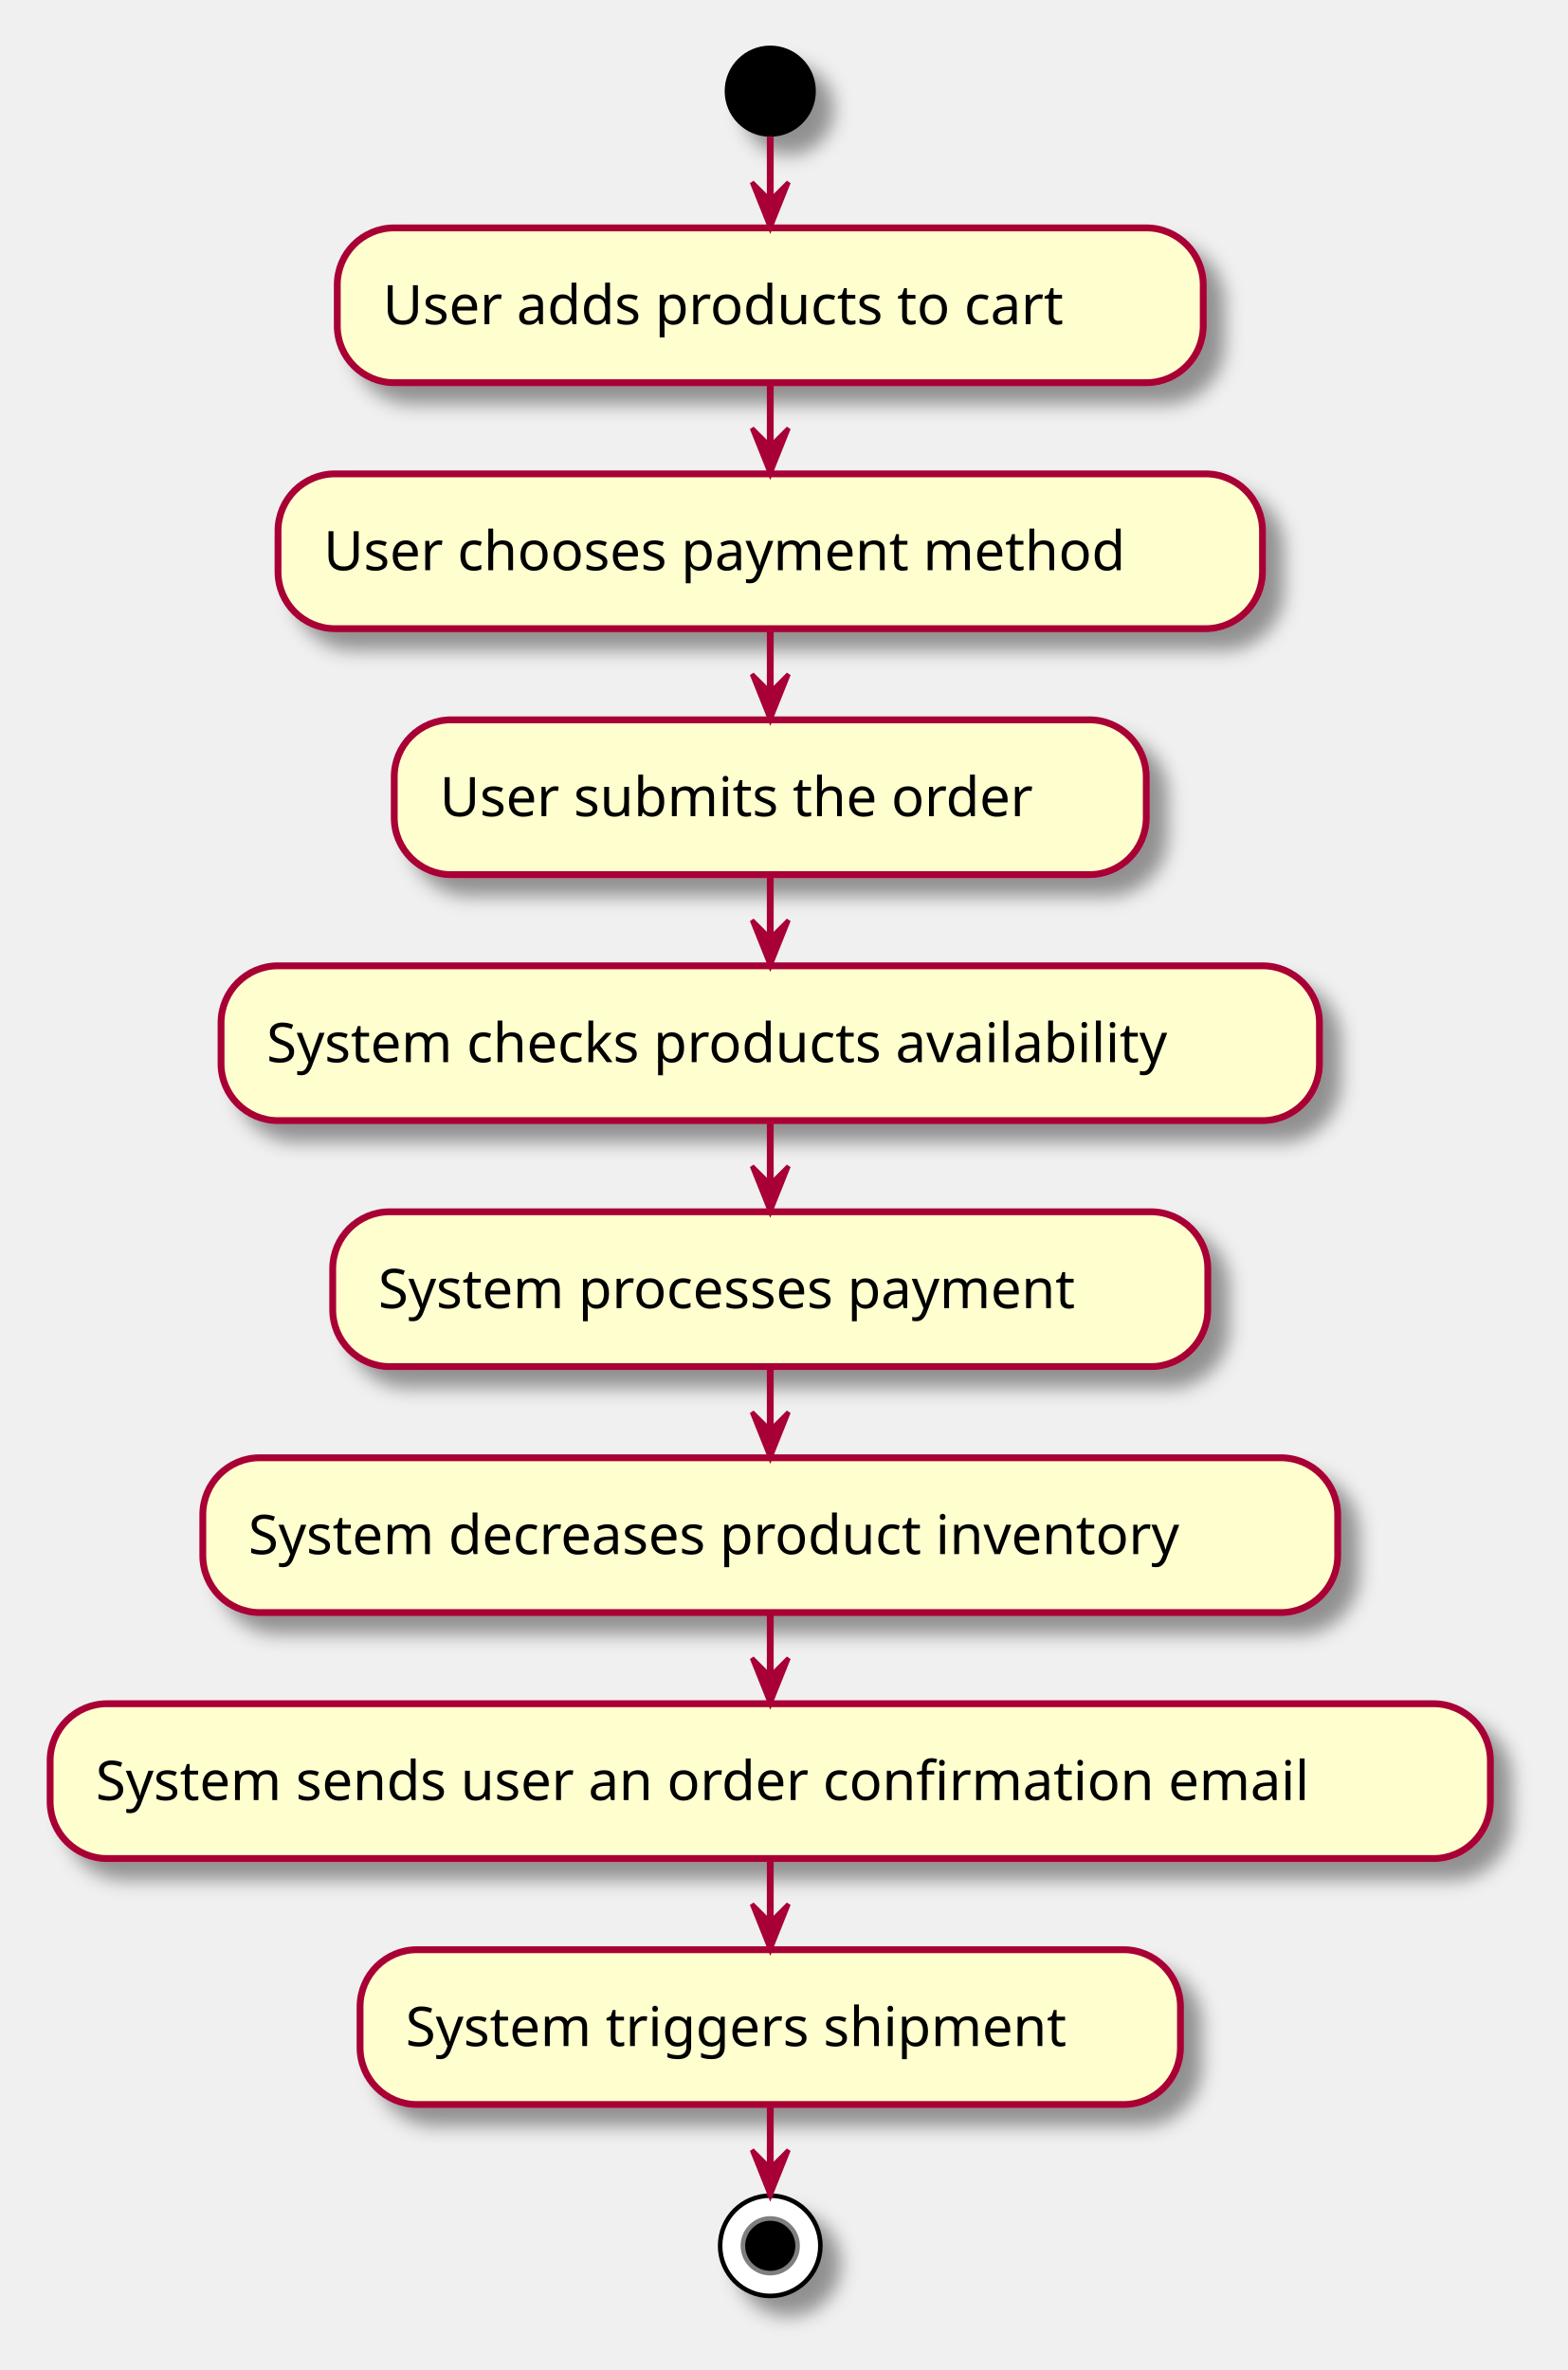
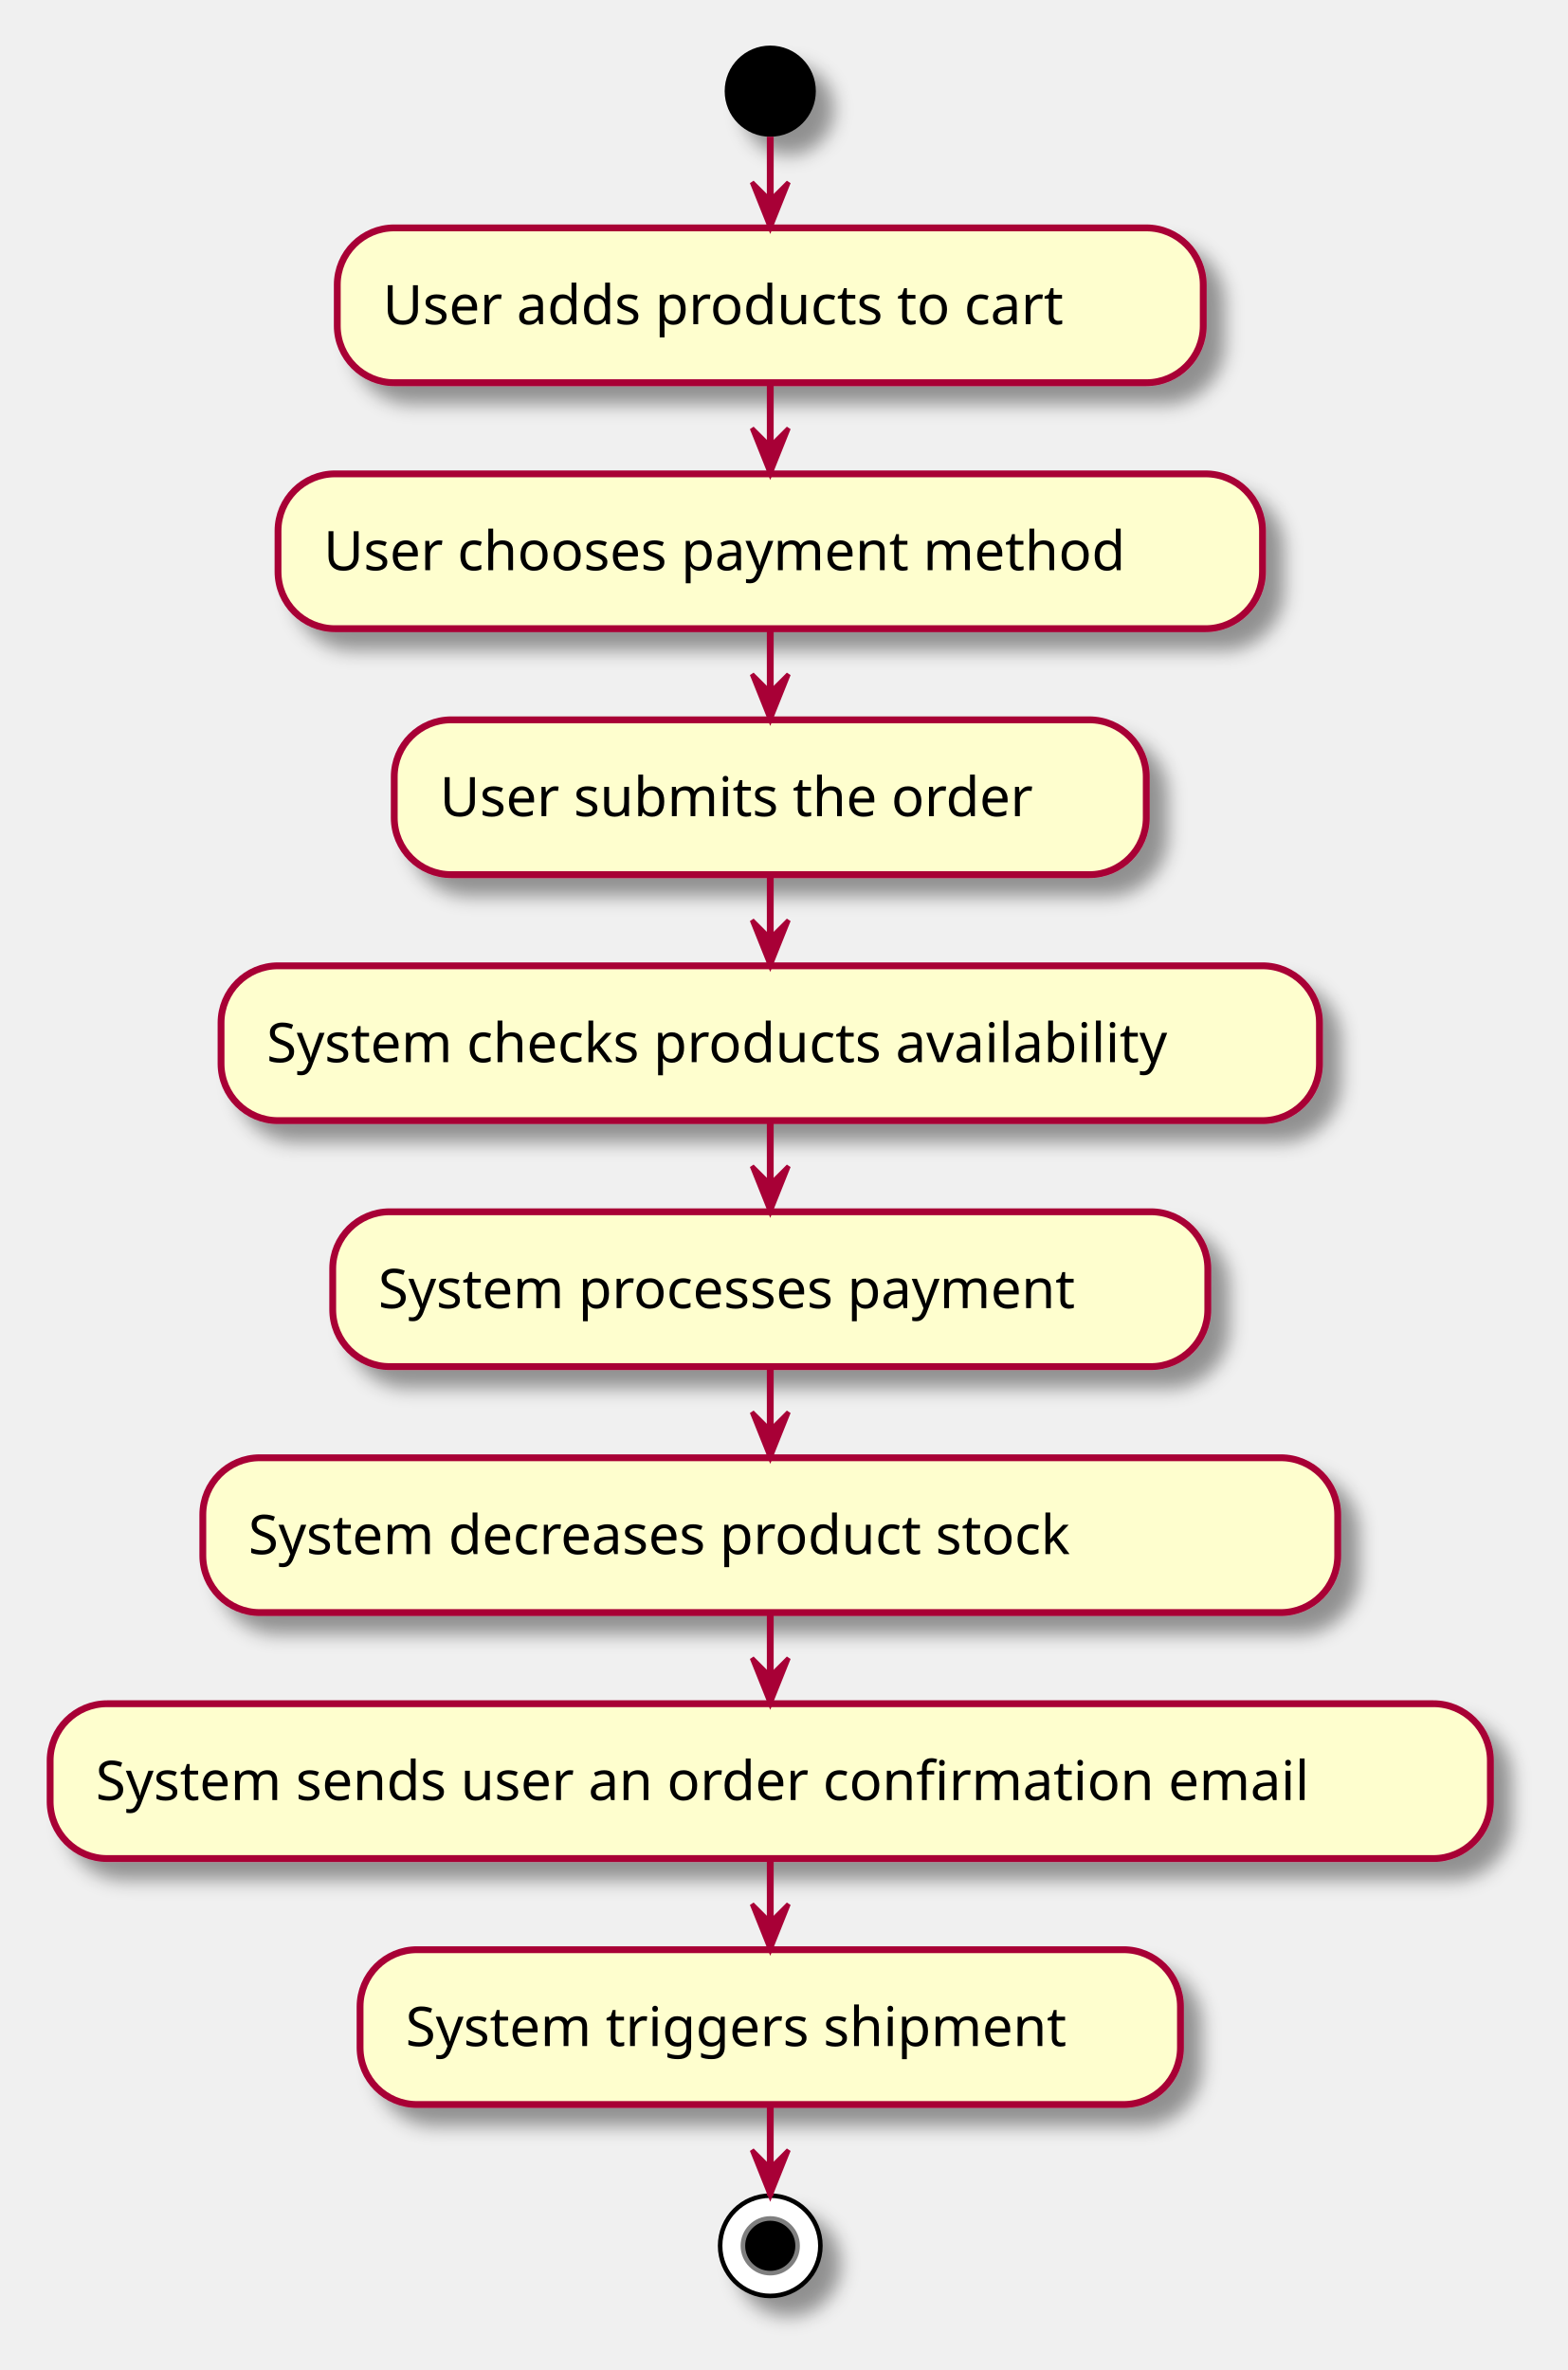
<svg xmlns="http://www.w3.org/2000/svg" contentScriptType="application/ecmascript" contentStyleType="text/css" height="520px" preserveAspectRatio="none" style="width:344px;height:520px;" version="1.1" viewBox="0 0 344 520" width="344px" zoomAndPan="magnify">
  <defs>
    <filter height="300%" id="fckcuug77wney" width="300%" x="-1" y="-1">
      <feGaussianBlur result="blurOut" stdDeviation="2.0" />
      <feColorMatrix in="blurOut" result="blurOut2" type="matrix" values="0 0 0 0 0 0 0 0 0 0 0 0 0 0 0 0 0 0 .4 0" />
      <feOffset dx="4.0" dy="4.0" in="blurOut2" result="blurOut3" />
      <feBlend in="SourceGraphic" in2="blurOut3" mode="normal" />
    </filter>
  </defs>
  <g>
    <ellipse cx="169" cy="20" fill="#000000" filter="url(#fckcuug77wney)" rx="10" ry="10" style="stroke:none;stroke-width:1.0;" />
    <rect fill="#FEFECE" filter="url(#fckcuug77wney)" height="33.969" rx="12.5" ry="12.5" style="stroke:#A80036;stroke-width:1.5;" width="190" x="74" y="50" />
    <text fill="#000000" font-family="sans-serif" font-size="12" lengthAdjust="spacing" textLength="170" x="84" y="71.139">User adds products to cart</text>
    <rect fill="#FEFECE" filter="url(#fckcuug77wney)" height="33.969" rx="12.5" ry="12.5" style="stroke:#A80036;stroke-width:1.5;" width="216" x="61" y="103.969" />
    <text fill="#000000" font-family="sans-serif" font-size="12" lengthAdjust="spacing" textLength="196" x="71" y="125.107">User chooses payment method</text>
    <rect fill="#FEFECE" filter="url(#fckcuug77wney)" height="33.969" rx="12.5" ry="12.5" style="stroke:#A80036;stroke-width:1.5;" width="165" x="86.5" y="157.938" />
    <text fill="#000000" font-family="sans-serif" font-size="12" lengthAdjust="spacing" textLength="145" x="96.5" y="179.076">User submits the order</text>
    <rect fill="#FEFECE" filter="url(#fckcuug77wney)" height="33.969" rx="12.5" ry="12.5" style="stroke:#A80036;stroke-width:1.5;" width="241" x="48.5" y="211.906" />
    <text fill="#000000" font-family="sans-serif" font-size="12" lengthAdjust="spacing" textLength="221" x="58.5" y="233.045">System checks products availability</text>
    <rect fill="#FEFECE" filter="url(#fckcuug77wney)" height="33.969" rx="12.5" ry="12.5" style="stroke:#A80036;stroke-width:1.5;" width="192" x="73" y="265.875" />
    <text fill="#000000" font-family="sans-serif" font-size="12" lengthAdjust="spacing" textLength="172" x="83" y="287.014">System processes payment</text>
    <rect fill="#FEFECE" filter="url(#fckcuug77wney)" height="33.969" rx="12.5" ry="12.5" style="stroke:#A80036;stroke-width:1.5;" width="249" x="44.5" y="319.844" />
-     <text fill="#000000" font-family="sans-serif" font-size="12" lengthAdjust="spacing" textLength="229" x="54.5" y="340.982">System decreases product inventory</text>
+     <text fill="#000000" font-family="sans-serif" font-size="12" lengthAdjust="spacing" textLength="229" x="54.5" y="340.982">System decreases product stock</text>
    <rect fill="#FEFECE" filter="url(#fckcuug77wney)" height="33.969" rx="12.5" ry="12.5" style="stroke:#A80036;stroke-width:1.5;" width="316" x="11" y="373.812" />
    <text fill="#000000" font-family="sans-serif" font-size="12" lengthAdjust="spacing" textLength="296" x="21" y="394.951">System sends user an order confirmation email</text>
    <rect fill="#FEFECE" filter="url(#fckcuug77wney)" height="33.969" rx="12.5" ry="12.5" style="stroke:#A80036;stroke-width:1.5;" width="180" x="79" y="427.781" />
    <text fill="#000000" font-family="sans-serif" font-size="12" lengthAdjust="spacing" textLength="160" x="89" y="448.92">System triggers shipment</text>
    <ellipse cx="169" cy="492.75" fill="#FFFFFF" filter="url(#fckcuug77wney)" rx="11" ry="11" style="stroke:#000000;stroke-width:1.0;" />
    <ellipse cx="169" cy="492.75" fill="#000000" rx="6" ry="6" style="stroke:#7F7F7F;stroke-width:1.0;" />
    <line style="stroke:#A80036;stroke-width:1.5;" x1="169" x2="169" y1="30" y2="50" />
    <polygon fill="#A80036" points="165,40,169,50,173,40,169,44" style="stroke:#A80036;stroke-width:1.0;" />
    <line style="stroke:#A80036;stroke-width:1.5;" x1="169" x2="169" y1="83.969" y2="103.969" />
    <polygon fill="#A80036" points="165,93.969,169,103.969,173,93.969,169,97.969" style="stroke:#A80036;stroke-width:1.0;" />
    <line style="stroke:#A80036;stroke-width:1.5;" x1="169" x2="169" y1="137.938" y2="157.938" />
    <polygon fill="#A80036" points="165,147.938,169,157.938,173,147.938,169,151.938" style="stroke:#A80036;stroke-width:1.0;" />
    <line style="stroke:#A80036;stroke-width:1.5;" x1="169" x2="169" y1="191.906" y2="211.906" />
    <polygon fill="#A80036" points="165,201.906,169,211.906,173,201.906,169,205.906" style="stroke:#A80036;stroke-width:1.0;" />
    <line style="stroke:#A80036;stroke-width:1.5;" x1="169" x2="169" y1="245.875" y2="265.875" />
    <polygon fill="#A80036" points="165,255.875,169,265.875,173,255.875,169,259.875" style="stroke:#A80036;stroke-width:1.0;" />
    <line style="stroke:#A80036;stroke-width:1.5;" x1="169" x2="169" y1="299.844" y2="319.844" />
    <polygon fill="#A80036" points="165,309.844,169,319.844,173,309.844,169,313.844" style="stroke:#A80036;stroke-width:1.0;" />
    <line style="stroke:#A80036;stroke-width:1.5;" x1="169" x2="169" y1="353.812" y2="373.812" />
    <polygon fill="#A80036" points="165,363.812,169,373.812,173,363.812,169,367.812" style="stroke:#A80036;stroke-width:1.0;" />
    <line style="stroke:#A80036;stroke-width:1.5;" x1="169" x2="169" y1="407.781" y2="427.781" />
    <polygon fill="#A80036" points="165,417.781,169,427.781,173,417.781,169,421.781" style="stroke:#A80036;stroke-width:1.0;" />
    <line style="stroke:#A80036;stroke-width:1.5;" x1="169" x2="169" y1="461.75" y2="481.75" />
    <polygon fill="#A80036" points="165,471.75,169,481.75,173,471.75,169,475.75" style="stroke:#A80036;stroke-width:1.0;" />
  </g>
</svg>
